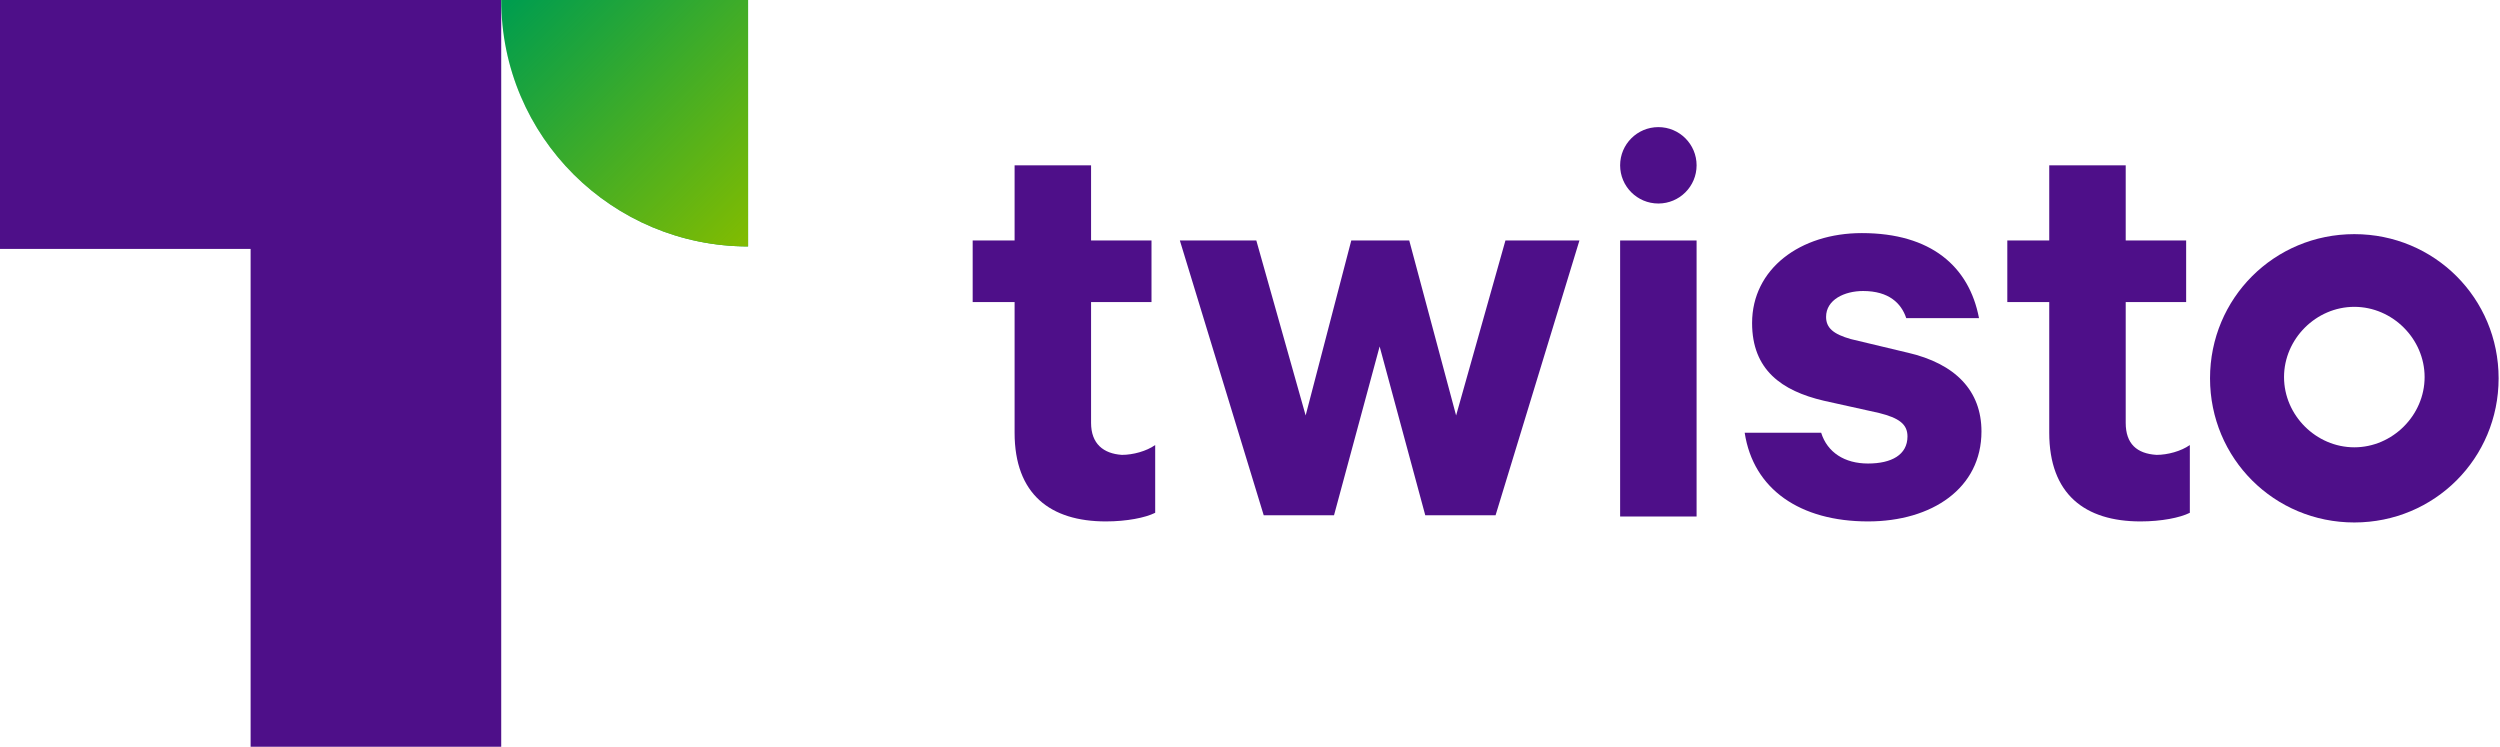
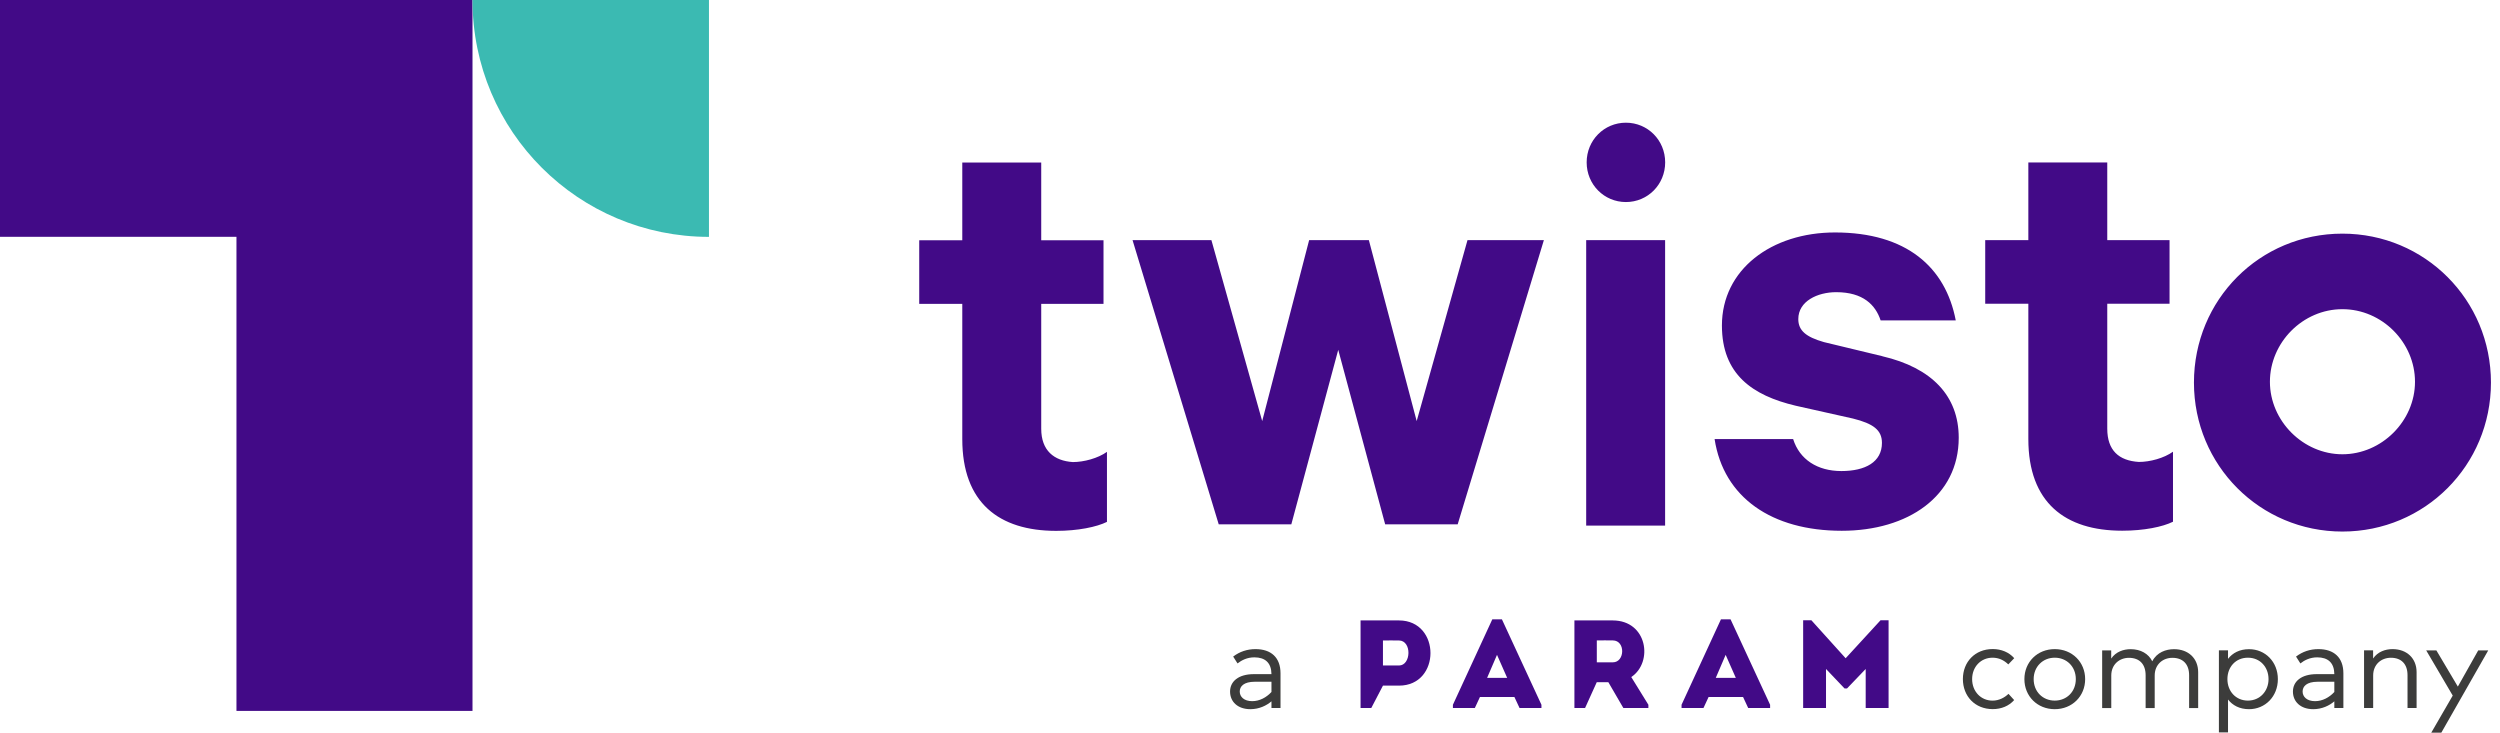
- <svg xmlns="http://www.w3.org/2000/svg" version="1.1" width="77" height="23" viewBox="0 0 77 23">
-   <defs>
-     <linearGradient id="linearGradient-1" x1="50.792" x2="73.45" y1="-2.925" y2="19.734" gradientTransform="scale(1.0009 .9991)" gradientUnits="userSpaceOnUse">
-       <stop stop-color="#82BC00" stop-opacity="0" offset="0" />
-       <stop stop-color="#82BC00" offset="1" />
-     </linearGradient>
-   </defs>
-   <g transform="scale(.32857)" fill="none" fill-rule="evenodd">
-     <g transform="translate(-1038,-265)" fill-rule="nonzero">
-       <g transform="translate(960,180)">
-         <g id="Twisto-h-c" transform="translate(78,85)">
-           <g id="Logo">
-             <g id="Group" transform="translate(91.163 11.9)" fill="#4e0f89">
-               <path d="m11.113 27.738v-11.32h5.665v-5.775h-5.665v-7.046h-7.168v7.046h-3.93v5.775h3.93v12.244c0 5.775 3.353 8.316 8.555 8.316 1.965 0 3.699-0.347 4.624-0.809v-6.353c-0.809 0.578-2.081 0.924-3.121 0.924-1.734-0.116-2.89-1.04-2.89-3.003z" />
-               <polygon points="49.031 36.401 56.892 10.643 49.956 10.643 45.332 27.045 40.939 10.643 35.505 10.643 31.228 27.045 26.604 10.643 19.436 10.643 27.297 36.401 33.887 36.401 38.164 20.577 42.441 36.401" />
-               <polygon points="67.874 36.517 60.707 36.517 60.707 10.643 67.874 10.643" />
-               <path d="m87.643 21.155-5.318-1.271c-1.619-0.462-2.312-1.04-2.312-2.079 0-1.617 1.734-2.426 3.468-2.426 2.428 0 3.584 1.155 4.046 2.541h6.821c-0.925-4.851-4.509-7.97-10.982-7.97-5.78 0-10.289 3.35-10.289 8.432 0 4.389 2.775 6.353 6.705 7.277l5.202 1.155c1.85 0.462 2.659 1.04 2.659 2.195 0 1.733-1.503 2.541-3.699 2.541-2.196 0-3.815-1.04-4.393-2.888h-7.168c0.809 5.313 5.202 8.316 11.56 8.316 6.011 0 10.636-3.119 10.636-8.432 0-3.812-2.428-6.353-6.936-7.393z" />
-               <path d="m108.1 27.738v-11.32h5.665v-5.775h-5.665v-7.046h-7.168v7.046h-3.931v5.775h3.931v12.244c0 5.775 3.353 8.316 8.555 8.316 1.965 0 3.699-0.347 4.624-0.809v-6.353c-0.809 0.578-2.081 0.924-3.121 0.924-1.85-0.116-2.89-1.04-2.89-3.003z" />
-               <path d="m129.53 10.048c-7.514 0-13.526 6.006-13.526 13.514 0 7.508 6.011 13.514 13.526 13.514 7.514 0 13.526-6.006 13.526-13.514 0-7.508-6.011-13.514-13.526-13.514zm0 19.983c-3.584 0-6.589-3.003-6.589-6.584s3.006-6.584 6.589-6.584c3.584 0 6.589 3.003 6.589 6.584s-3.006 6.584-6.589 6.584z" />
-               <ellipse cx="64.291" cy="3.597" rx="3.584" ry="3.581" />
-             </g>
-             <polygon points="23.492 23.333 23.492 70 46.984 70 46.984 0 0 0 0 23.333" fill="#4e0f89" />
-             <path d="m46.984 0c0 12.82 10.414 23.1 23.141 23.1v-23.1z" fill="#009d4e" />
-             <path d="m46.984 0c0 12.82 10.414 23.1 23.141 23.1v-23.1z" fill="url(#linearGradient-1)" />
-           </g>
-         </g>
-       </g>
-     </g>
-   </g>
+ <svg xmlns="http://www.w3.org/2000/svg" height="23" viewBox="0 0 116 34" fill="none">
+   <path d="M59.416 31.242V32.852H58.996V32.541C58.768 32.739 58.425 32.906 58.018 32.906C57.428 32.906 57.075 32.557 57.075 32.088C57.075 31.62 57.463 31.28 58.178 31.28H58.996C58.99 30.751 58.701 30.501 58.201 30.501C57.873 30.501 57.614 30.632 57.421 30.783L57.219 30.465C57.521 30.235 57.87 30.119 58.255 30.119C58.98 30.119 59.416 30.51 59.416 31.242ZM58.996 32.104V31.633H58.223C57.71 31.633 57.524 31.848 57.524 32.088C57.524 32.329 57.723 32.534 58.101 32.534C58.444 32.534 58.759 32.364 58.996 32.108" fill="#3C3C3B" />
+   <path d="M93.457 30.543L93.185 30.828C92.983 30.632 92.742 30.517 92.454 30.517C91.915 30.517 91.507 30.937 91.507 31.511C91.507 32.085 91.915 32.509 92.454 32.509C92.745 32.509 93.005 32.377 93.194 32.194L93.457 32.483C93.214 32.759 92.861 32.903 92.463 32.903C91.639 32.903 91.078 32.303 91.078 31.508C91.078 30.712 91.642 30.116 92.463 30.116C92.858 30.116 93.217 30.264 93.457 30.536V30.543Z" fill="#3C3C3B" />
+   <path d="M96.751 31.511C96.751 32.306 96.145 32.906 95.34 32.906C94.535 32.906 93.932 32.306 93.932 31.511C93.932 30.716 94.535 30.119 95.34 30.119C96.145 30.119 96.751 30.719 96.751 31.511ZM94.362 31.511C94.362 32.092 94.782 32.508 95.34 32.508C95.898 32.508 96.318 32.092 96.318 31.511C96.318 30.931 95.895 30.517 95.34 30.517C94.785 30.517 94.362 30.937 94.362 31.511Z" fill="#3C3C3B" />
+   <path d="M101.995 31.194V32.855H101.575V31.331C101.575 30.822 101.292 30.523 100.799 30.523C100.35 30.523 99.978 30.834 99.978 31.344V32.855H99.557V31.331C99.557 30.822 99.275 30.523 98.784 30.523C98.335 30.523 97.963 30.834 97.963 31.344V32.855H97.54V30.177H97.96V30.558C98.178 30.238 98.534 30.122 98.861 30.122C99.33 30.122 99.692 30.334 99.865 30.684C100.08 30.267 100.5 30.122 100.876 30.122C101.539 30.122 101.995 30.546 101.995 31.194Z" fill="#3C3C3B" />
+   <path d="M105.693 31.511C105.693 32.316 105.106 32.906 104.355 32.906C103.913 32.906 103.592 32.727 103.38 32.457V33.984H102.957V30.174H103.38V30.571C103.592 30.299 103.916 30.122 104.355 30.122C105.109 30.122 105.693 30.709 105.693 31.514V31.511ZM103.352 31.511C103.352 32.079 103.746 32.508 104.304 32.508C104.862 32.508 105.26 32.066 105.26 31.511C105.26 30.956 104.872 30.517 104.304 30.517C103.736 30.517 103.352 30.947 103.352 31.511Z" fill="#3C3C3B" />
+   <path d="M108.733 31.242V32.852H108.313V32.541C108.085 32.739 107.742 32.906 107.335 32.906C106.745 32.906 106.392 32.557 106.392 32.088C106.392 31.62 106.78 31.28 107.495 31.28H108.313C108.307 30.751 108.018 30.501 107.518 30.501C107.19 30.501 106.927 30.632 106.738 30.783L106.536 30.465C106.838 30.235 107.187 30.119 107.572 30.119C108.297 30.119 108.733 30.51 108.733 31.242ZM108.313 32.104V31.633H107.54C107.027 31.633 106.841 31.848 106.841 32.088C106.841 32.329 107.04 32.534 107.418 32.534C107.761 32.534 108.076 32.364 108.313 32.108" fill="#3C3C3B" />
+   <path d="M112.13 31.19V32.852H111.709V31.328C111.709 30.818 111.427 30.52 110.937 30.52C110.488 30.52 110.115 30.831 110.115 31.341V32.852H109.692V30.174H110.112V30.555C110.33 30.235 110.686 30.119 111.014 30.119C111.674 30.119 112.13 30.543 112.13 31.19Z" fill="#3C3C3B" />
+   <path d="M113.278 33.997H112.81L113.807 32.275L112.575 30.177H113.047L114.044 31.858L114.99 30.177H115.455L113.275 34L113.278 33.997Z" fill="#3C3C3B" />
+   <path fill-rule="evenodd" clip-rule="evenodd" d="M85.638 30.543L84.047 28.779H83.666V32.852H84.727V31.04L85.587 31.944H85.702L86.568 31.04V32.852H87.63V28.779H87.258L85.638 30.543ZM75.696 31.412C76.722 30.716 76.433 28.794 74.836 28.788H73.053V32.852H73.547L74.089 31.655H74.628L75.324 32.852H76.485V32.701L75.689 31.412H75.696ZM74.836 30.732H74.092V29.715C74.336 29.715 74.593 29.709 74.836 29.715C75.43 29.721 75.398 30.732 74.836 30.732ZM70.507 32.852H71.523V32.701L69.689 28.737H69.243L67.415 32.701V32.852H68.432L68.669 32.342H70.269L70.507 32.852ZM69.933 31.453H69.002L69.461 30.385L69.933 31.453ZM63.627 32.852L64.169 31.813H64.916C66.86 31.813 66.86 28.794 64.916 28.788H63.13V32.852H63.627ZM64.913 30.879H64.169V29.718C64.407 29.718 64.67 29.712 64.913 29.718C65.516 29.725 65.481 30.879 64.913 30.879ZM81.116 32.852H82.133V32.701L80.298 28.737H79.852L78.024 32.701V32.852H79.041L79.278 32.342H80.879L81.116 32.852ZM80.542 31.453H79.612L80.07 30.385L80.542 31.453Z" fill="#420A87" />
+   <path d="M48.313 19.901V14.099H51.203V11.148H48.313V7.543H44.65V11.148H42.652V14.099H44.65V20.376C44.65 23.326 46.353 24.632 49.006 24.632C50.016 24.632 50.885 24.452 51.363 24.215V20.966C50.946 21.264 50.295 21.44 49.779 21.44C48.906 21.383 48.313 20.905 48.313 19.895M56.212 11.142H52.55L56.549 24.33H59.917L62.094 16.232L64.272 24.33H67.636L71.636 11.142H68.092L65.734 19.538L63.515 11.142H60.744L58.566 19.538L56.209 11.142H56.212ZM73.599 11.142H77.261V24.388H73.599V11.142ZM87.341 16.527L84.628 15.873C83.797 15.635 83.441 15.337 83.441 14.805C83.441 13.974 84.333 13.557 85.202 13.557C86.45 13.557 87.024 14.15 87.261 14.866H90.747C90.273 12.39 88.451 10.786 85.144 10.786C82.194 10.786 79.897 12.508 79.897 15.103C79.897 17.361 81.302 18.349 83.323 18.826L85.975 19.42C86.924 19.657 87.322 19.956 87.322 20.549C87.322 21.44 86.549 21.857 85.439 21.857C84.33 21.857 83.499 21.322 83.201 20.372H79.557C79.974 23.086 82.21 24.628 85.459 24.628C88.528 24.628 90.885 23.025 90.885 20.311C90.885 18.371 89.638 17.066 87.341 16.53M97.777 19.895V14.093H100.667V11.142H97.777V7.537H94.115V11.142H92.114V14.093H94.115V20.369C94.115 23.32 95.818 24.625 98.47 24.625C99.48 24.625 100.35 24.446 100.827 24.208V20.959C100.411 21.258 99.76 21.434 99.243 21.434C98.313 21.376 97.777 20.898 97.777 19.888M108.688 10.841C104.846 10.841 101.799 13.91 101.799 17.752C101.799 21.594 104.869 24.664 108.688 24.664C112.508 24.664 115.58 21.594 115.58 17.752C115.58 13.91 112.511 10.841 108.688 10.841ZM108.688 21.078C106.867 21.078 105.324 19.532 105.324 17.714C105.324 15.895 106.847 14.346 108.688 14.346C110.529 14.346 112.056 15.892 112.056 17.714C112.056 19.535 110.51 21.078 108.688 21.078ZM75.443 5.693C76.453 5.693 77.264 6.504 77.264 7.534C77.264 8.563 76.453 9.375 75.443 9.375C74.432 9.375 73.621 8.563 73.621 7.534C73.621 6.504 74.432 5.693 75.443 5.693Z" fill="#420A87" />
+   <path d="M10.972 10.988V32.986H21.924V0H0V10.988H10.972Z" fill="#420A87" />
+   <path d="M21.924 0C21.924 6.113 26.857 10.991 32.896 10.991V0H21.924Z" fill="#3BBAB2" />
</svg>
